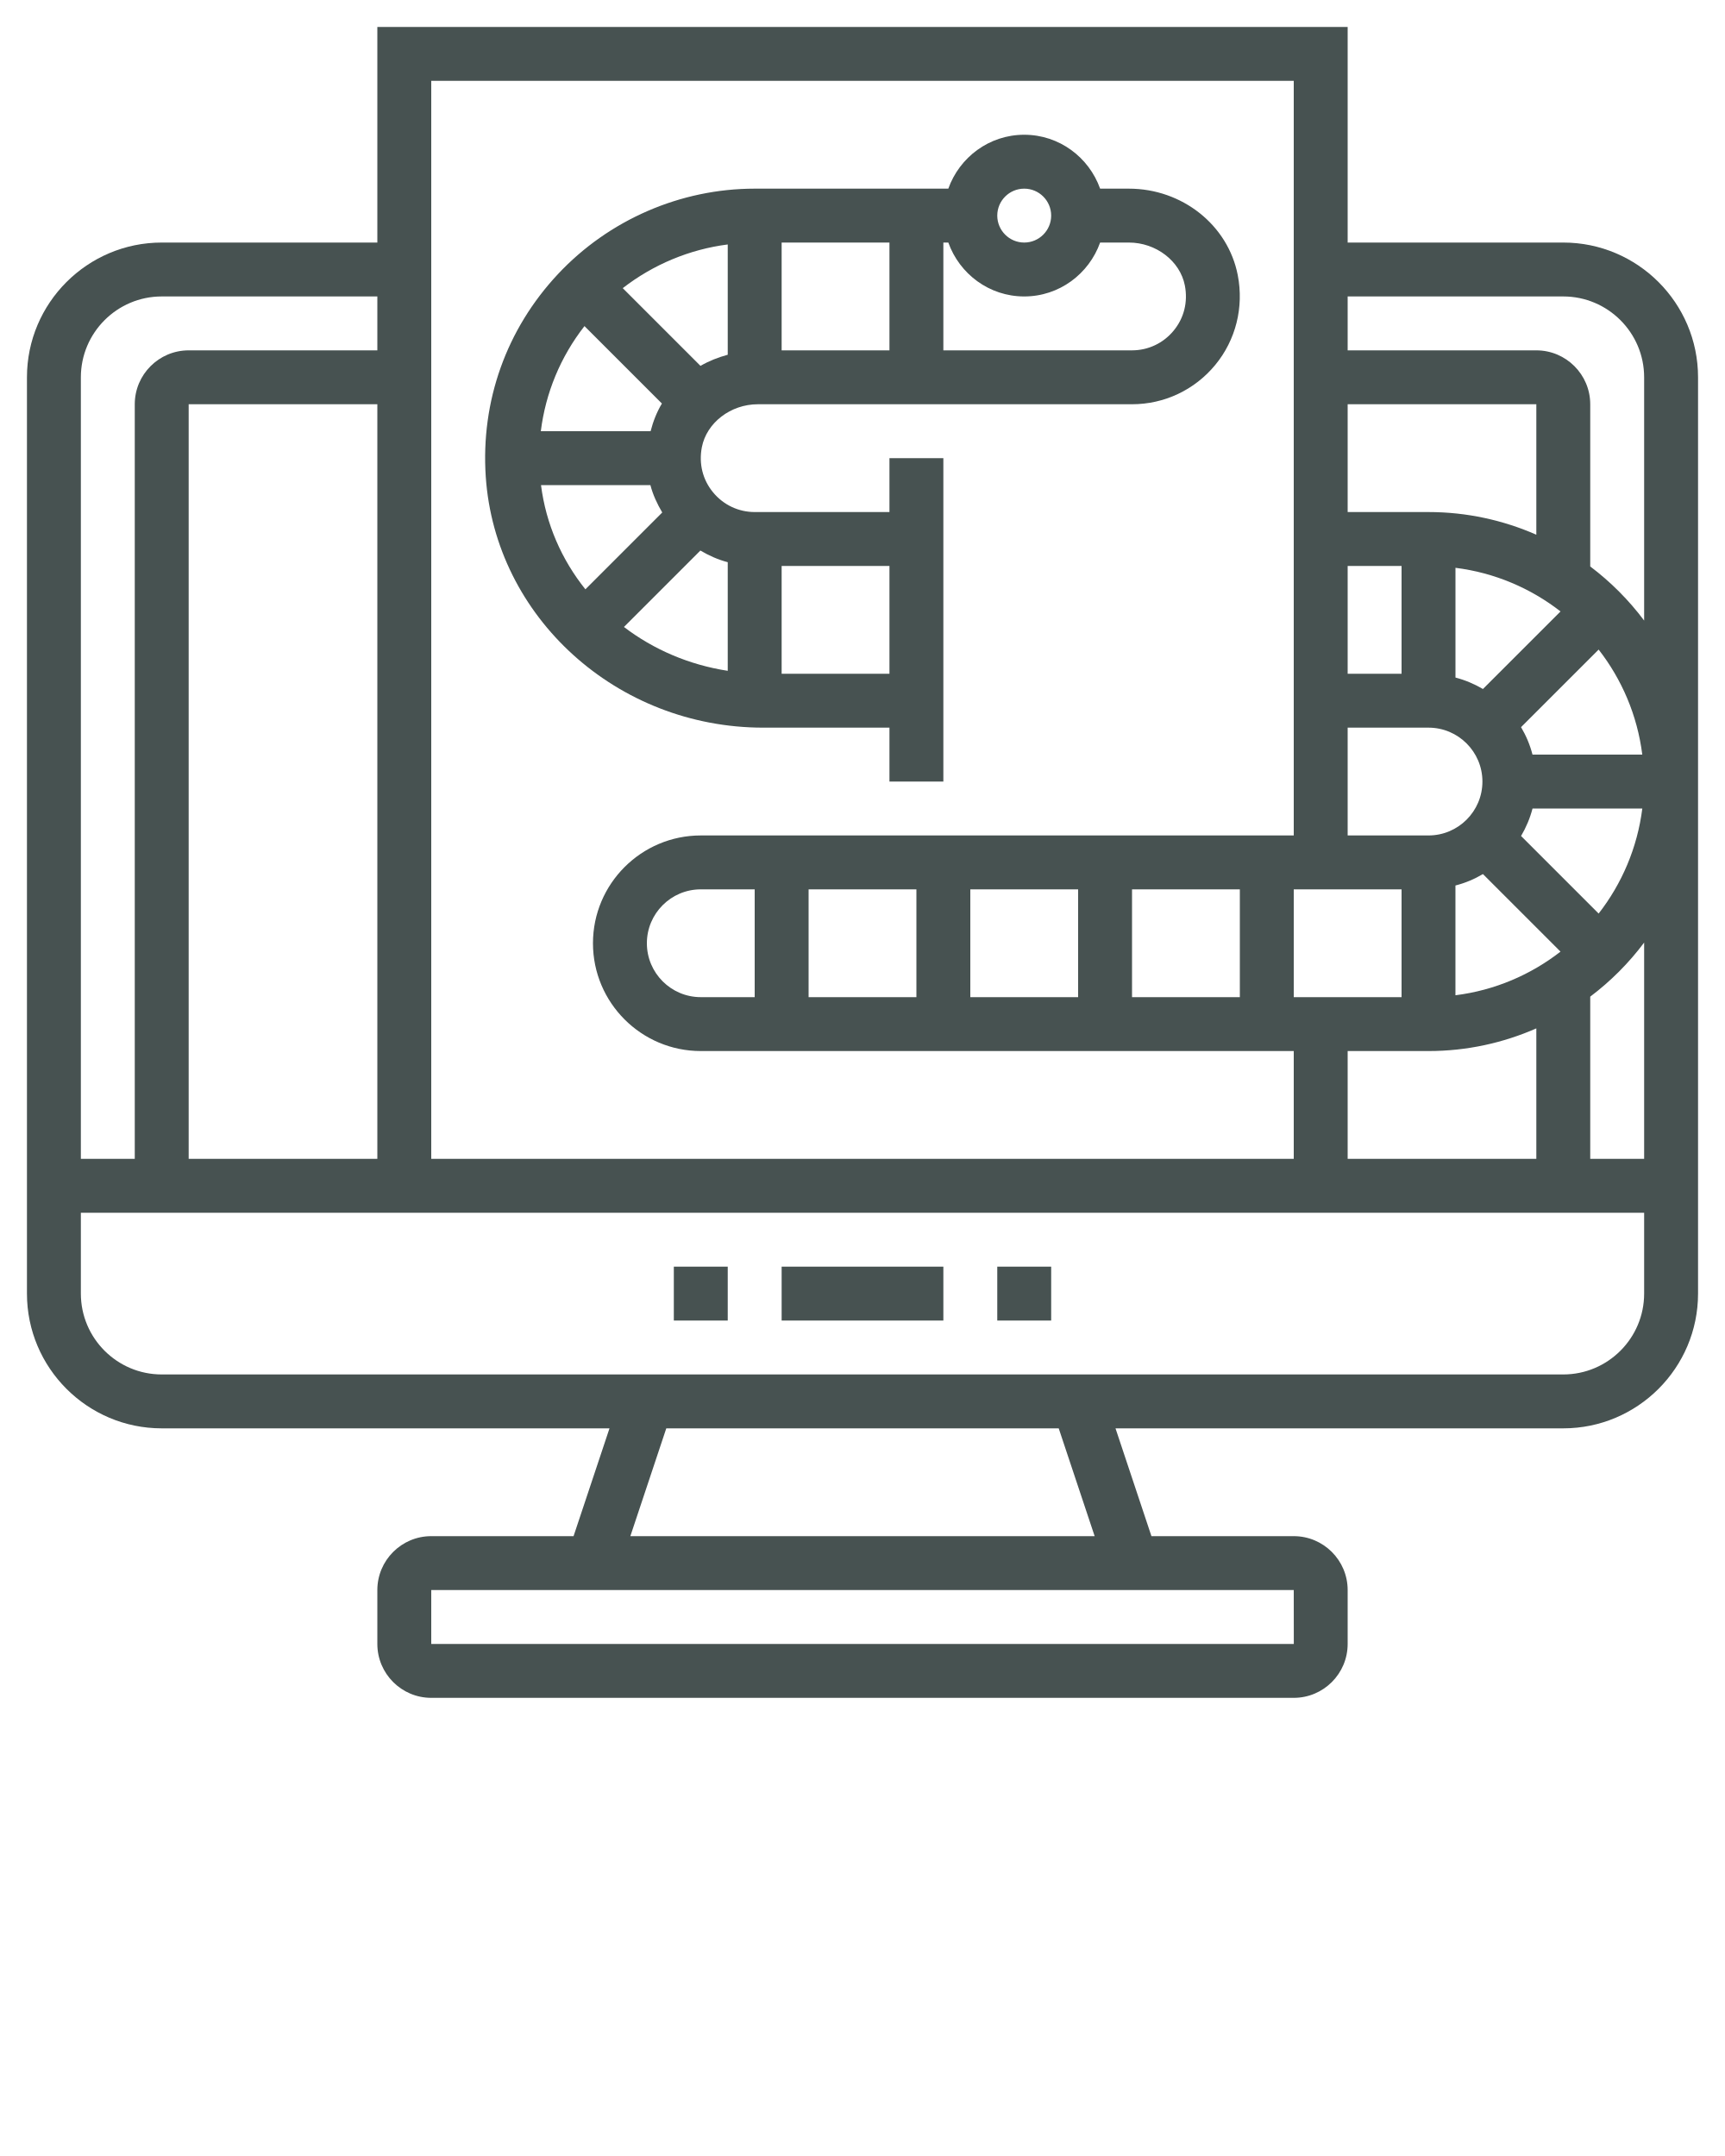
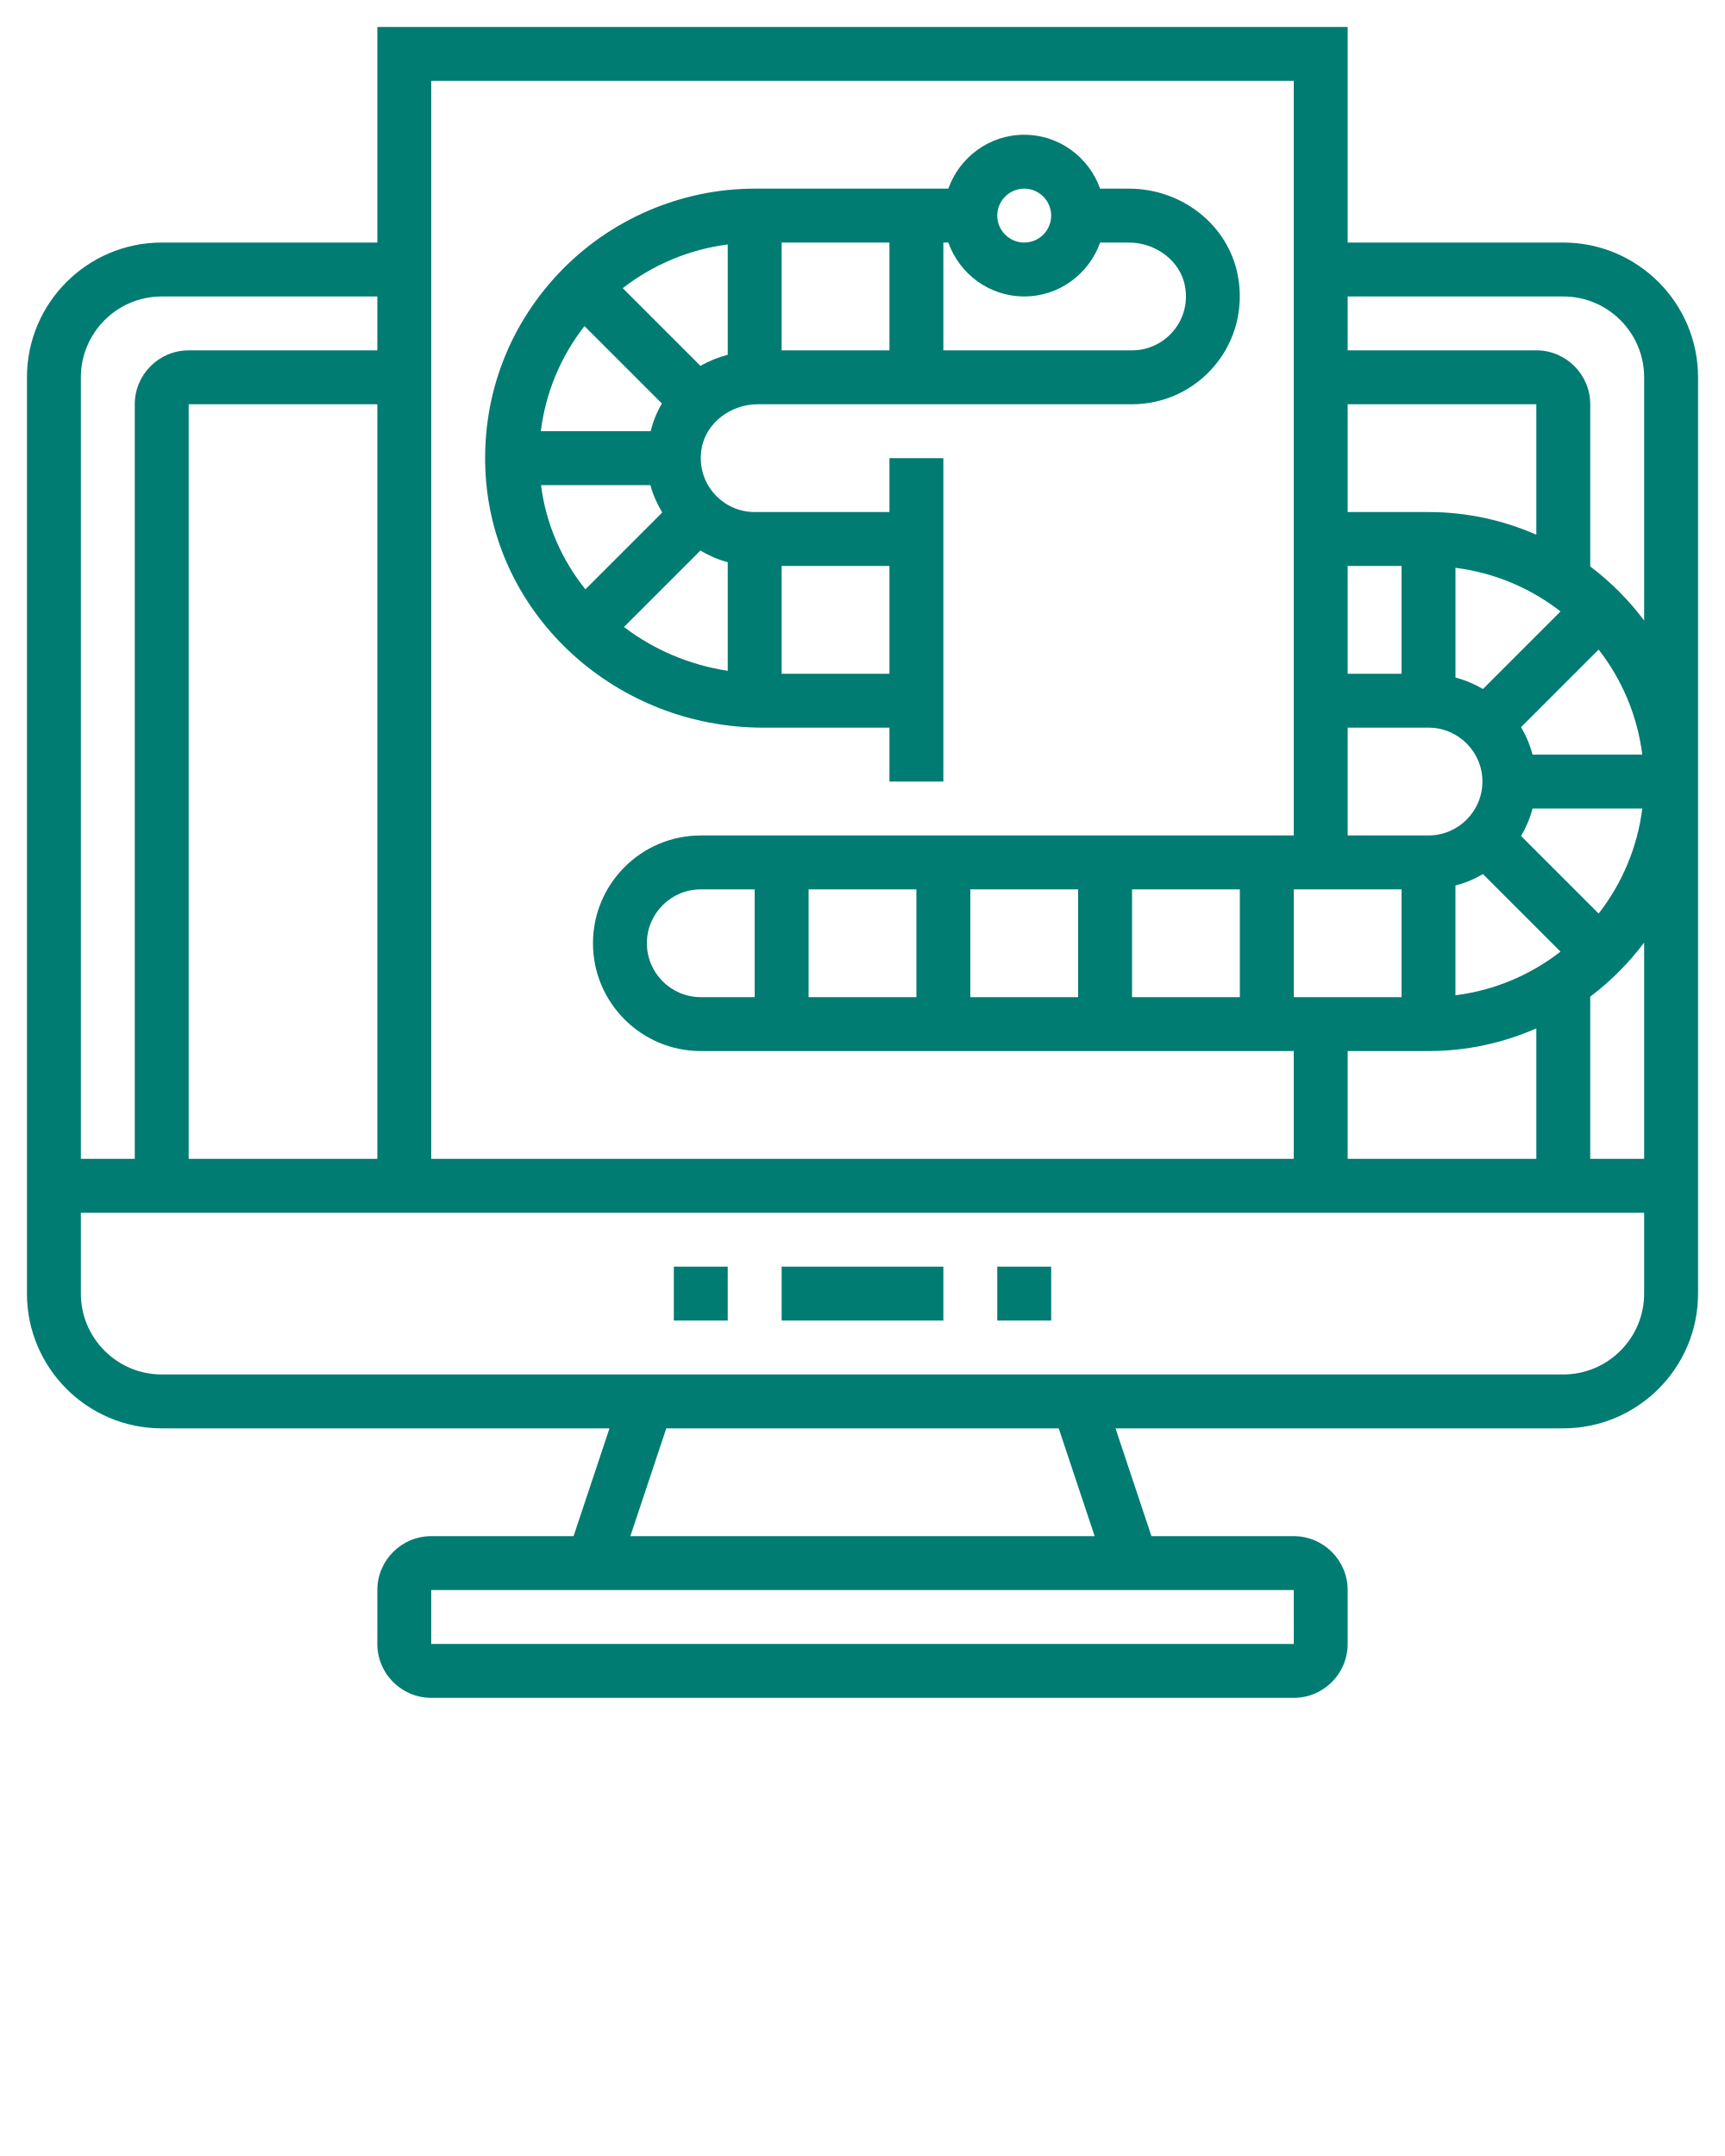
<svg xmlns="http://www.w3.org/2000/svg" version="1.1" x="0px" y="0px" viewBox="0 0 64 80" style="enable-background:new 0 0 64 64;" xml:space="preserve">
-   <g fill="#475251">
+   <g fill="#007c72">
    <path d="M58,9h-8V1H14v8H6c-2.757,0-5,2.243-5,5v34c0,2.757,2.243,5,5,5h16.613l-1.333,4H16c-1.103,0-2,0.897-2,2v2   c0,1.103,0.897,2,2,2h32c1.103,0,2-0.897,2-2v-2c0-1.103-0.897-2-2-2h-5.28l-1.333-4H58c2.757,0,5-2.243,5-5V14   C63,11.243,60.757,9,58,9z M50,15h7v4.841C55.774,19.303,54.422,19,53,19h-3V15z M50,43v-4h3c1.422,0,2.774-0.303,4-0.841V43H50z    M26,37c-1.103,0-2-0.897-2-2s0.897-2,2-2h2v4H26z M30,33h4v4h-4V33z M36,33h4v4h-4V33z M42,33h4v4h-4V33z M54,21.069   c1.458,0.183,2.792,0.759,3.898,1.619l-2.879,2.878c-0.316-0.186-0.656-0.33-1.019-0.425V21.069z M55.019,32.433l2.878,2.878   c-1.106,0.86-2.44,1.436-3.898,1.619v-4.073C54.363,32.764,54.704,32.62,55.019,32.433z M52,37h-4v-4h4V37z M59.312,33.898   l-2.878-2.878c0.186-0.316,0.33-0.656,0.425-1.019h4.073C60.748,31.458,60.172,32.792,59.312,33.898z M56.858,28   c-0.094-0.363-0.238-0.704-0.425-1.019l2.879-2.878c0.86,1.106,1.436,2.44,1.619,3.897H56.858z M50,21h2v4h-2V21z M53,27   c1.103,0,2,0.897,2,2s-0.897,2-2,2h-3v-4H53z M48,3v28H26c-2.206,0-4,1.794-4,4c0,2.206,1.794,4,4,4h22v4H16V3H48z M14,43H7V15h7   V43z M6,11h8v2H7c-1.103,0-2,0.897-2,2v28H3V14C3,12.346,4.346,11,6,11z M48.002,61H16v-2h32L48.002,61z M40.613,57H23.387l1.333-4   H39.28L40.613,57z M58,51H6c-1.654,0-3-1.346-3-3v-3h58v3C61,49.654,59.654,51,58,51z M61,43h-2v-6.019   c0.758-0.572,1.431-1.246,2-2.006V43z M59,21.019V15c0-1.103-0.897-2-2-2h-7v-2h8c1.654,0,3,1.346,3,3v9.026   C60.431,22.266,59.758,21.591,59,21.019z" />
    <rect x="29" y="47" width="6" height="2" />
    <rect x="37" y="47" width="2" height="2" />
    <rect x="25" y="47" width="2" height="2" />
    <path d="M28.317,27H33v2h2V17h-2v2h-5c-0.599,0-1.161-0.266-1.543-0.73c-0.388-0.47-0.535-1.065-0.417-1.677   C26.217,15.685,27.109,15,28.118,15H42c1.197,0,2.322-0.531,3.087-1.458c0.763-0.925,1.067-2.14,0.836-3.331   C45.562,8.351,43.862,7,41.882,7h-1.066C40.402,5.839,39.302,5,38,5s-2.402,0.839-2.816,2H28c-2.754,0-5.415,1.157-7.302,3.174   c-1.913,2.044-2.862,4.711-2.676,7.51C18.373,22.908,22.895,27,28.317,27z M24.131,18c0.092,0.358,0.25,0.694,0.439,1.016   l-2.851,2.851c-0.879-1.097-1.463-2.42-1.647-3.867H24.131z M29,9h4v4h-4V9z M27,13.163c-0.358,0.097-0.698,0.231-1.011,0.413   l-2.884-2.884C24.236,9.815,25.583,9.252,27,9.071V13.163z M27,24.891c-1.436-0.221-2.755-0.791-3.851-1.627l2.836-2.836   c0.319,0.188,0.655,0.339,1.015,0.433V24.891z M33,25h-4v-4h4V25z M43.96,10.593c0.118,0.611-0.029,1.207-0.417,1.677   C43.161,12.734,42.599,13,42,13h-7V9h0.184c0.414,1.161,1.514,2,2.816,2s2.402-0.839,2.816-2h1.066   C42.891,9,43.783,9.685,43.96,10.593z M38,7c0.552,0,1,0.449,1,1s-0.448,1-1,1s-1-0.449-1-1S37.448,7,38,7z M21.685,12.1   l2.873,2.873c-0.19,0.315-0.326,0.662-0.42,1.028h-4.073C20.242,14.578,20.794,13.241,21.685,12.1z" />
  </g>
</svg>
